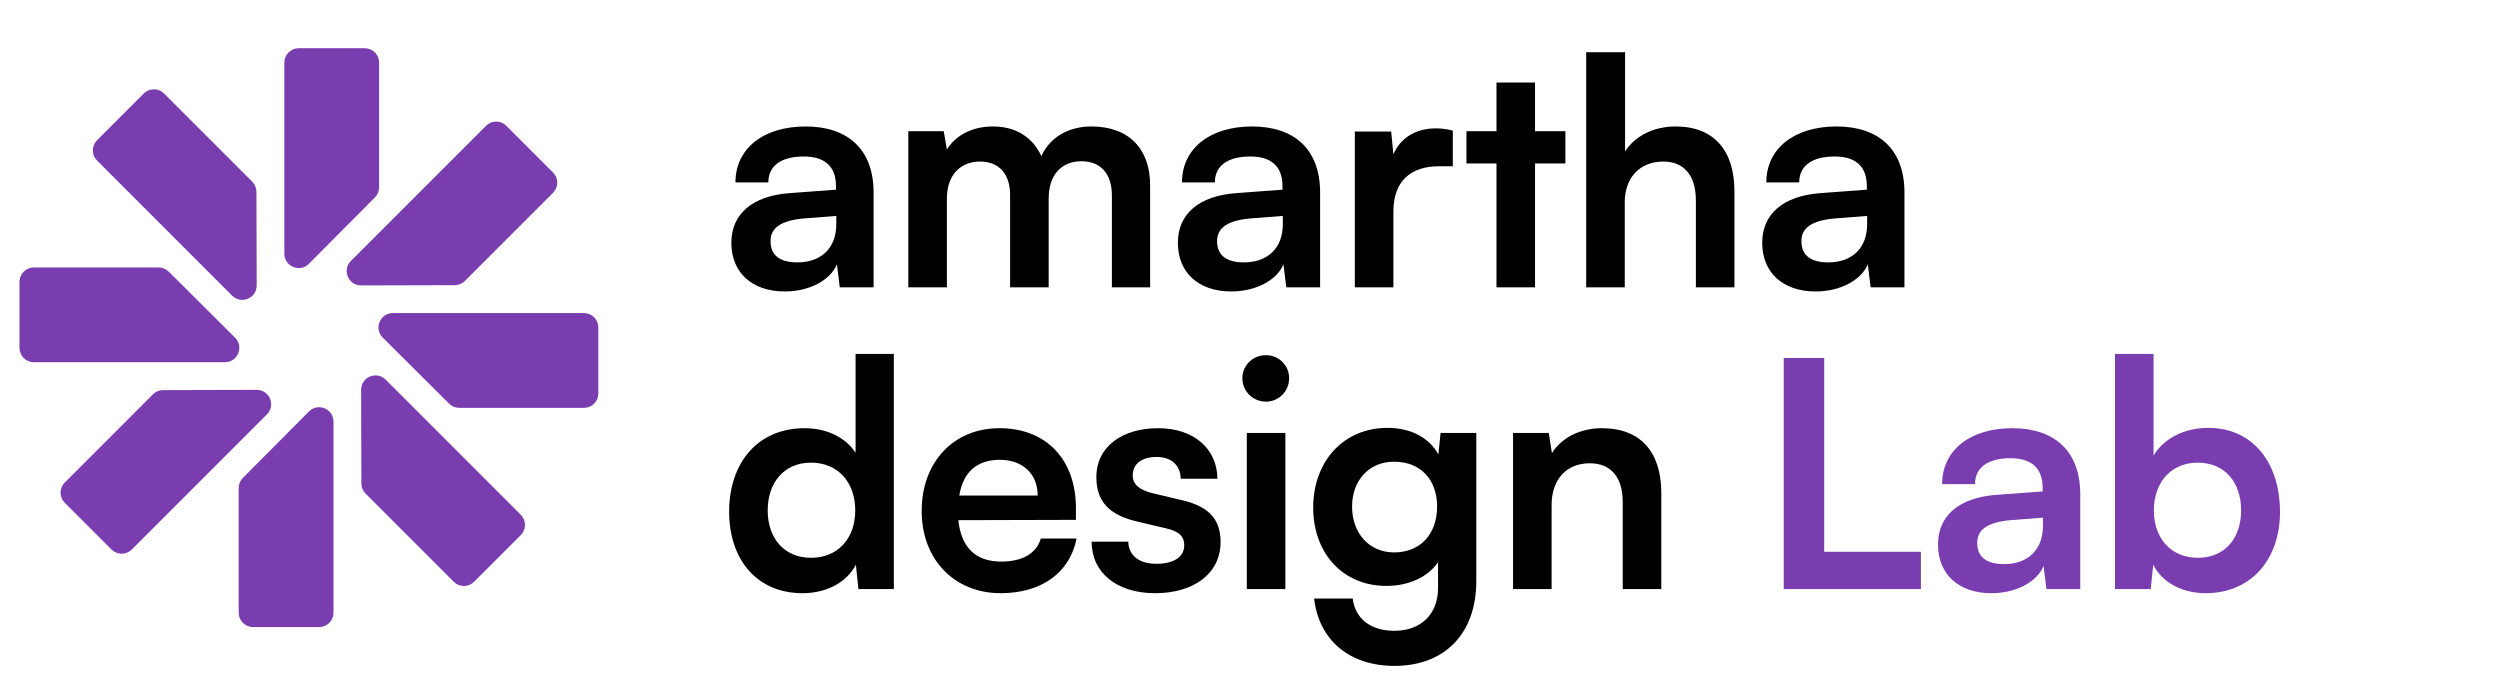
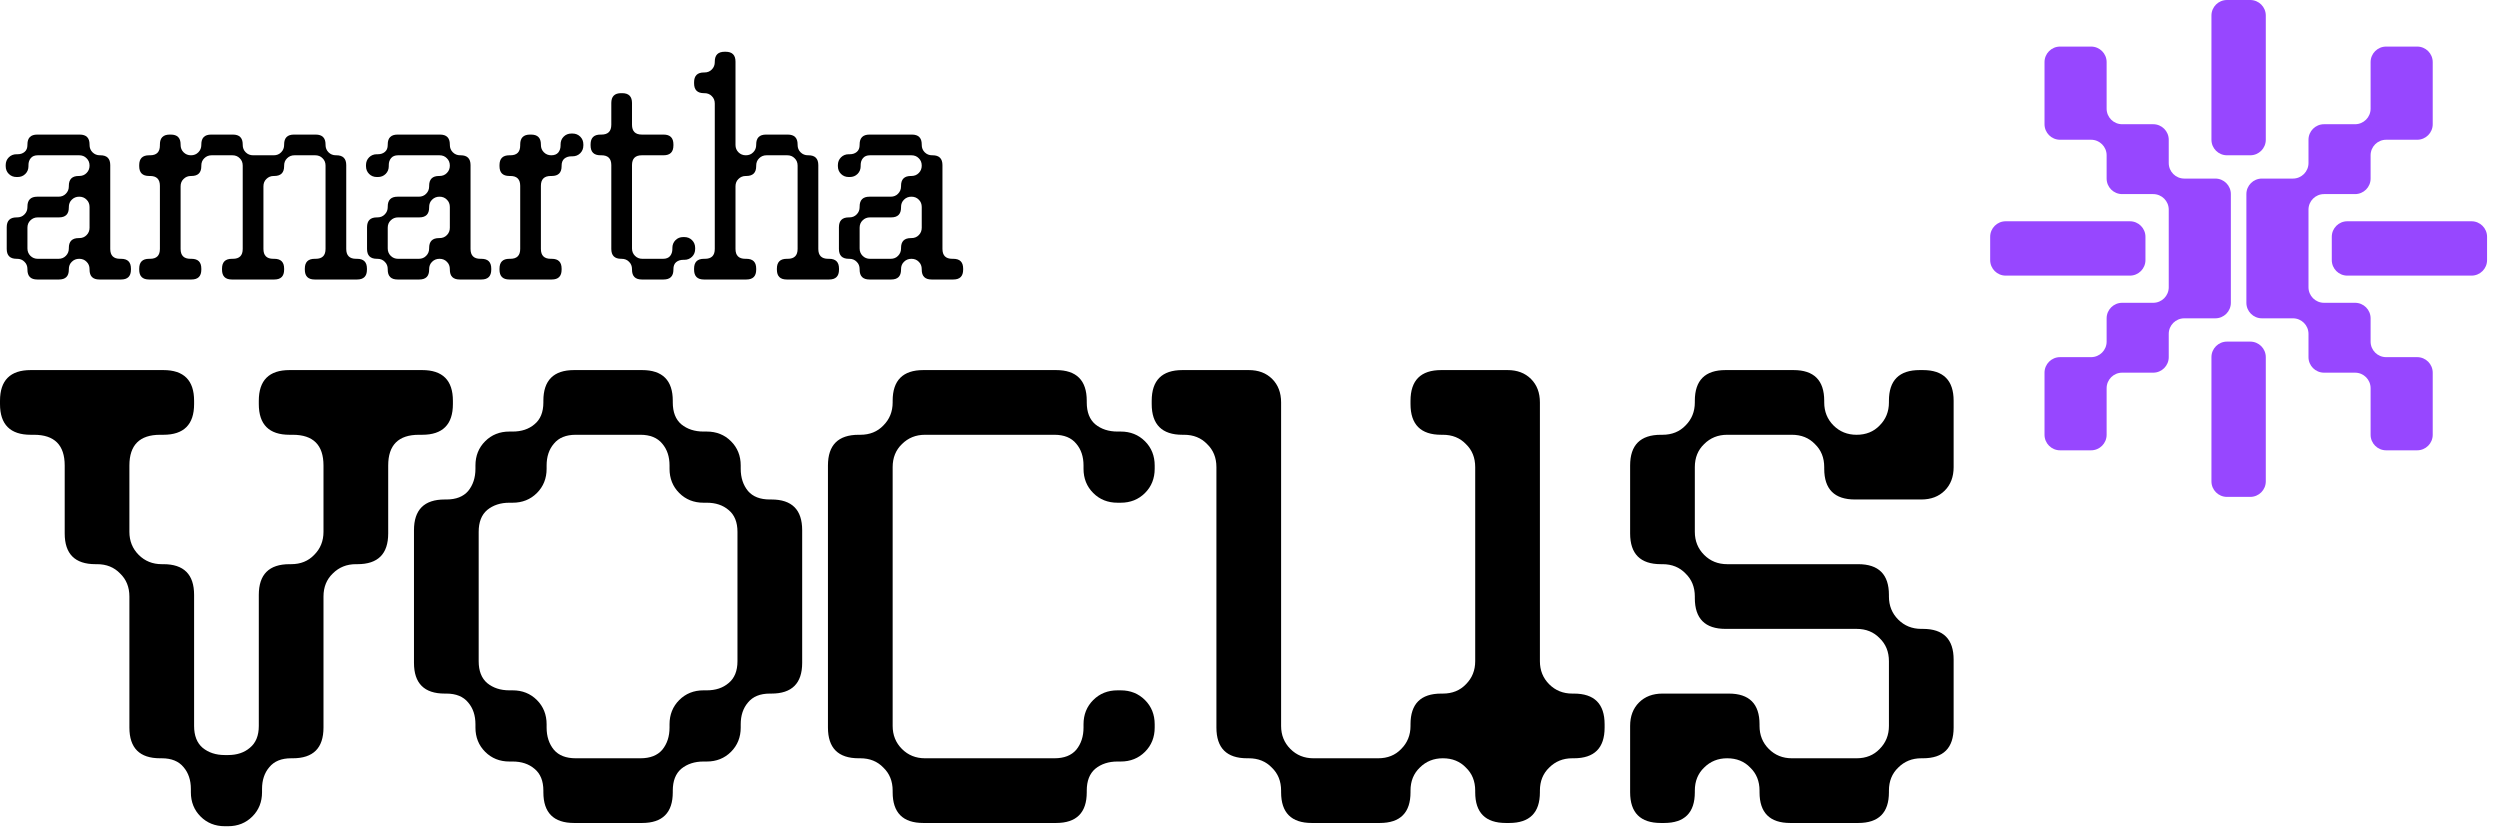
- <svg xmlns="http://www.w3.org/2000/svg" width="174" height="48" viewBox="0 0 174 48" fill="none">
-   <path d="M55.852 41.286C52.706 41.286 50.748 38.976 50.748 35.61C50.748 32.222 52.728 29.802 56.006 29.802C57.524 29.802 58.866 30.44 59.548 31.518V24.632H62.21V41H59.746L59.57 39.306C58.91 40.56 57.502 41.286 55.852 41.286ZM56.446 38.822C58.316 38.822 59.526 37.48 59.526 35.522C59.526 33.564 58.316 32.2 56.446 32.2C54.576 32.2 53.432 33.586 53.432 35.522C53.432 37.458 54.576 38.822 56.446 38.822ZM69.649 41.286C66.415 41.286 64.149 38.932 64.149 35.566C64.149 32.156 66.371 29.802 69.561 29.802C72.817 29.802 74.885 31.98 74.885 35.368V36.182L66.701 36.204C66.899 38.118 67.911 39.086 69.693 39.086C71.167 39.086 72.135 38.514 72.443 37.48H74.929C74.467 39.856 72.487 41.286 69.649 41.286ZM69.583 32.002C67.999 32.002 67.031 32.86 66.767 34.488H72.223C72.223 32.992 71.189 32.002 69.583 32.002ZM75.977 37.7H78.529C78.551 38.646 79.255 39.24 80.487 39.24C81.741 39.24 82.423 38.734 82.423 37.942C82.423 37.392 82.137 36.996 81.169 36.776L79.211 36.314C77.253 35.874 76.307 34.95 76.307 33.212C76.307 31.078 78.111 29.802 80.619 29.802C83.061 29.802 84.711 31.21 84.733 33.322H82.181C82.159 32.398 81.543 31.804 80.509 31.804C79.453 31.804 78.837 32.288 78.837 33.102C78.837 33.718 79.321 34.114 80.245 34.334L82.203 34.796C84.029 35.214 84.953 36.05 84.953 37.722C84.953 39.922 83.083 41.286 80.399 41.286C77.693 41.286 75.977 39.834 75.977 37.7ZM88.119 27.954C87.195 27.954 86.469 27.228 86.469 26.326C86.469 25.424 87.195 24.72 88.119 24.72C88.999 24.72 89.725 25.424 89.725 26.326C89.725 27.228 88.999 27.954 88.119 27.954ZM86.777 41V30.132H89.461V41H86.777ZM91.398 35.324C91.398 32.156 93.466 29.78 96.568 29.78C98.196 29.78 99.472 30.462 100.11 31.628L100.264 30.132H102.75V40.45C102.75 44.08 100.572 46.346 97.052 46.346C93.928 46.346 91.794 44.564 91.464 41.66H94.148C94.324 43.068 95.402 43.904 97.052 43.904C98.9 43.904 100.088 42.738 100.088 40.934V39.13C99.406 40.142 98.064 40.78 96.502 40.78C93.422 40.78 91.398 38.47 91.398 35.324ZM94.104 35.258C94.104 37.084 95.27 38.448 97.03 38.448C98.878 38.448 100.022 37.15 100.022 35.258C100.022 33.41 98.9 32.134 97.03 32.134C95.248 32.134 94.104 33.476 94.104 35.258ZM107.992 41H105.308V30.132H107.794L108.014 31.54C108.696 30.44 110.016 29.802 111.49 29.802C114.218 29.802 115.626 31.496 115.626 34.312V41H112.942V34.95C112.942 33.124 112.04 32.244 110.654 32.244C109.004 32.244 107.992 33.388 107.992 35.148V41Z" fill="black" />
-   <path d="M126.964 24.918V38.404H133.696V41H124.148V24.918H126.964ZM138.604 41.286C136.294 41.286 134.886 39.944 134.886 37.898C134.886 35.896 136.338 34.642 138.912 34.444L142.168 34.202V33.96C142.168 32.486 141.288 31.892 139.924 31.892C138.34 31.892 137.46 32.552 137.46 33.696H135.172C135.172 31.342 137.108 29.802 140.056 29.802C142.982 29.802 144.786 31.386 144.786 34.4V41H142.432L142.234 39.394C141.772 40.516 140.298 41.286 138.604 41.286ZM139.484 39.262C141.134 39.262 142.19 38.272 142.19 36.6V36.028L139.924 36.204C138.252 36.358 137.614 36.908 137.614 37.788C137.614 38.778 138.274 39.262 139.484 39.262ZM149.689 41H147.203V24.632H149.887V31.716C150.591 30.506 152.043 29.78 153.693 29.78C156.795 29.78 158.687 32.2 158.687 35.632C158.687 38.976 156.641 41.286 153.517 41.286C151.889 41.286 150.503 40.56 149.865 39.306L149.689 41ZM149.909 35.522C149.909 37.48 151.119 38.822 152.967 38.822C154.859 38.822 155.981 37.458 155.981 35.522C155.981 33.586 154.859 32.2 152.967 32.2C151.119 32.2 149.909 33.564 149.909 35.522Z" fill="#7A3DAF" />
-   <path d="M54.62 20.286C52.31 20.286 50.902 18.944 50.902 16.898C50.902 14.896 52.354 13.642 54.928 13.444L58.184 13.202V12.96C58.184 11.486 57.304 10.892 55.94 10.892C54.356 10.892 53.476 11.552 53.476 12.696H51.188C51.188 10.342 53.124 8.802 56.072 8.802C58.998 8.802 60.802 10.386 60.802 13.4V20H58.448L58.25 18.394C57.788 19.516 56.314 20.286 54.62 20.286ZM55.5 18.262C57.15 18.262 58.206 17.272 58.206 15.6V15.028L55.94 15.204C54.268 15.358 53.63 15.908 53.63 16.788C53.63 17.778 54.29 18.262 55.5 18.262ZM65.903 20H63.219V9.132H65.683L65.903 10.408C66.453 9.506 67.553 8.802 69.115 8.802C70.765 8.802 71.909 9.616 72.481 10.87C73.031 9.616 74.307 8.802 75.957 8.802C78.597 8.802 80.049 10.386 80.049 12.894V20H77.387V13.598C77.387 12.036 76.551 11.222 75.275 11.222C73.977 11.222 72.987 12.058 72.987 13.84V20H70.303V13.576C70.303 12.058 69.489 11.244 68.213 11.244C66.937 11.244 65.903 12.08 65.903 13.84V20ZM85.698 20.286C83.388 20.286 81.98 18.944 81.98 16.898C81.98 14.896 83.432 13.642 86.006 13.444L89.262 13.202V12.96C89.262 11.486 88.382 10.892 87.018 10.892C85.434 10.892 84.554 11.552 84.554 12.696H82.266C82.266 10.342 84.202 8.802 87.15 8.802C90.076 8.802 91.88 10.386 91.88 13.4V20H89.526L89.328 18.394C88.866 19.516 87.392 20.286 85.698 20.286ZM86.578 18.262C88.228 18.262 89.284 17.272 89.284 15.6V15.028L87.018 15.204C85.346 15.358 84.708 15.908 84.708 16.788C84.708 17.778 85.368 18.262 86.578 18.262ZM101.116 9.088V11.574H100.126C98.19 11.574 96.98 12.608 96.98 14.72V20H94.296V9.154H96.826L96.98 10.738C97.442 9.66 98.476 8.934 99.928 8.934C100.302 8.934 100.676 8.978 101.116 9.088ZM106.839 20H104.155V11.376H102.065V9.132H104.155V5.744H106.839V9.132H108.951V11.376H106.839V20ZM113.083 20H110.399V3.632H113.105V10.54C113.787 9.484 115.063 8.802 116.625 8.802C119.309 8.802 120.717 10.496 120.717 13.312V20H118.033V13.95C118.033 12.124 117.131 11.244 115.767 11.244C114.073 11.244 113.083 12.432 113.083 14.06V20ZM126.368 20.286C124.058 20.286 122.65 18.944 122.65 16.898C122.65 14.896 124.102 13.642 126.676 13.444L129.932 13.202V12.96C129.932 11.486 129.052 10.892 127.688 10.892C126.104 10.892 125.224 11.552 125.224 12.696H122.936C122.936 10.342 124.872 8.802 127.82 8.802C130.746 8.802 132.55 10.386 132.55 13.4V20H130.196L129.998 18.394C129.536 19.516 128.062 20.286 126.368 20.286ZM127.248 18.262C128.898 18.262 129.954 17.272 129.954 15.6V15.028L127.688 15.204C126.016 15.358 125.378 15.908 125.378 16.788C125.378 17.778 126.038 18.262 127.248 18.262Z" fill="black" />
-   <path d="M26.387 13.035C26.387 13.299 26.282 13.553 26.096 13.74L21.499 18.361C20.87 18.994 19.79 18.548 19.79 17.656V4.356C19.79 3.804 20.238 3.356 20.79 3.356H25.387C25.939 3.356 26.387 3.804 26.387 4.356L26.387 13.035Z" fill="#7A3DAF" />
-   <path d="M32.355 19.555C32.168 19.742 31.915 19.848 31.651 19.848L25.133 19.866C24.241 19.868 23.792 18.789 24.423 18.159L33.828 8.754C34.218 8.363 34.851 8.363 35.242 8.754L38.492 12.004C38.883 12.395 38.883 13.028 38.492 13.418L32.355 19.555Z" fill="#7A3DAF" />
-   <path d="M31.965 28.387C31.701 28.387 31.447 28.282 31.26 28.096L26.639 23.499C26.006 22.87 26.452 21.79 27.344 21.79H40.644C41.197 21.79 41.644 22.238 41.644 22.79V27.387C41.644 27.939 41.197 28.387 40.644 28.387L31.965 28.387Z" fill="#7A3DAF" />
-   <path d="M25.445 34.355C25.258 34.168 25.152 33.915 25.152 33.651L25.134 27.133C25.132 26.241 26.211 25.792 26.842 26.423L36.246 35.828C36.637 36.218 36.637 36.851 36.246 37.242L32.996 40.492C32.606 40.883 31.972 40.883 31.582 40.492L25.445 34.355Z" fill="#7A3DAF" />
-   <path d="M16.614 33.965C16.614 33.701 16.718 33.447 16.905 33.26L21.501 28.639C22.131 28.006 23.21 28.452 23.21 29.344V42.644C23.21 43.196 22.763 43.644 22.21 43.644H17.614C17.061 43.644 16.614 43.196 16.614 42.644L16.614 33.965Z" fill="#7A3DAF" />
-   <path d="M10.645 27.445C10.832 27.258 11.085 27.152 11.35 27.152L17.867 27.134C18.76 27.132 19.208 28.211 18.577 28.842L9.173 38.246C8.782 38.637 8.149 38.637 7.758 38.246L4.508 34.996C4.118 34.606 4.118 33.972 4.508 33.582L10.645 27.445Z" fill="#7A3DAF" />
-   <path d="M11.035 18.614C11.3 18.614 11.553 18.718 11.741 18.905L16.361 23.501C16.994 24.13 16.549 25.21 15.656 25.21H2.356C1.804 25.21 1.356 24.762 1.356 24.21V19.614C1.356 19.061 1.804 18.614 2.356 18.614L11.035 18.614Z" fill="#7A3DAF" />
-   <path d="M17.555 12.645C17.742 12.832 17.848 13.085 17.848 13.35L17.866 19.867C17.868 20.76 16.79 21.208 16.159 20.577L6.754 11.172C6.363 10.782 6.363 10.149 6.754 9.758L10.004 6.508C10.395 6.117 11.028 6.117 11.418 6.508L17.555 12.645Z" fill="#7A3DAF" />
+ <svg xmlns="http://www.w3.org/2000/svg" width="161" height="54" viewBox="0 0 161 54" fill="none">
+   <path d="M12.292 50.812C12.292 50.24 12.135 49.771 11.823 49.406C11.51 49.024 11.042 48.833 10.417 48.833H10.312C8.993 48.833 8.333 48.174 8.333 46.854V38.417C8.333 37.809 8.134 37.314 7.734 36.932C7.352 36.533 6.858 36.333 6.25 36.333H6.146C4.826 36.333 4.167 35.674 4.167 34.354V29.979C4.167 28.66 3.507 28 2.188 28H1.979C0.66 28 0 27.34 0 26.021V25.812C0 24.493 0.66 23.833 1.979 23.833H10.521C11.84 23.833 12.5 24.493 12.5 25.812V26.021C12.5 27.34 11.84 28 10.521 28H10.312C8.993 28 8.333 28.66 8.333 29.979V34.25C8.333 34.84 8.533 35.335 8.932 35.734C9.332 36.134 9.826 36.333 10.417 36.333H10.521C11.84 36.333 12.5 36.993 12.5 38.312V46.75C12.5 47.375 12.682 47.844 13.047 48.156C13.429 48.469 13.906 48.625 14.479 48.625H14.688C15.26 48.625 15.729 48.469 16.094 48.156C16.476 47.844 16.667 47.375 16.667 46.75V38.312C16.667 36.993 17.326 36.333 18.646 36.333H18.75C19.358 36.333 19.852 36.134 20.234 35.734C20.634 35.335 20.833 34.84 20.833 34.25V29.979C20.833 28.66 20.174 28 18.854 28H18.646C17.326 28 16.667 27.34 16.667 26.021V25.812C16.667 24.493 17.326 23.833 18.646 23.833H27.188C28.507 23.833 29.167 24.493 29.167 25.812V26.021C29.167 27.34 28.507 28 27.188 28H26.979C25.66 28 25 28.66 25 29.979V34.354C25 35.674 24.34 36.333 23.021 36.333H22.917C22.326 36.333 21.832 36.533 21.432 36.932C21.033 37.314 20.833 37.809 20.833 38.417V46.854C20.833 48.174 20.174 48.833 18.854 48.833H18.75C18.125 48.833 17.656 49.024 17.344 49.406C17.031 49.771 16.875 50.24 16.875 50.812V51.021C16.875 51.646 16.667 52.167 16.25 52.583C15.833 53 15.312 53.208 14.688 53.208H14.479C13.854 53.208 13.333 53 12.917 52.583C12.5 52.167 12.292 51.646 12.292 51.021V50.812Z" fill="black" />
+   <path d="M30.619 46.646C30.619 46.073 30.462 45.604 30.15 45.24C29.837 44.858 29.369 44.667 28.744 44.667H28.639C27.32 44.667 26.66 44.007 26.66 42.688V34.146C26.66 32.826 27.32 32.167 28.639 32.167H28.744C29.369 32.167 29.837 31.984 30.15 31.62C30.462 31.238 30.619 30.76 30.619 30.188V29.979C30.619 29.354 30.827 28.833 31.244 28.417C31.66 28 32.181 27.792 32.806 27.792H33.014C33.587 27.792 34.056 27.635 34.421 27.323C34.803 27.01 34.993 26.542 34.993 25.917V25.812C34.993 24.493 35.653 23.833 36.973 23.833H41.348C42.667 23.833 43.327 24.493 43.327 25.812V25.917C43.327 26.542 43.509 27.01 43.874 27.323C44.256 27.635 44.733 27.792 45.306 27.792H45.514C46.139 27.792 46.66 28 47.077 28.417C47.493 28.833 47.702 29.354 47.702 29.979V30.188C47.702 30.76 47.858 31.238 48.171 31.62C48.483 31.984 48.952 32.167 49.577 32.167H49.681C51 32.167 51.66 32.826 51.66 34.146V42.688C51.66 44.007 51 44.667 49.681 44.667H49.577C48.952 44.667 48.483 44.858 48.171 45.24C47.858 45.604 47.702 46.073 47.702 46.646V46.854C47.702 47.479 47.493 48 47.077 48.417C46.66 48.833 46.139 49.042 45.514 49.042H45.306C44.733 49.042 44.256 49.198 43.874 49.51C43.509 49.823 43.327 50.292 43.327 50.917V51.021C43.327 52.34 42.667 53 41.348 53H36.973C35.653 53 34.993 52.34 34.993 51.021V50.917C34.993 50.292 34.803 49.823 34.421 49.51C34.056 49.198 33.587 49.042 33.014 49.042H32.806C32.181 49.042 31.66 48.833 31.244 48.417C30.827 48 30.619 47.479 30.619 46.854V46.646ZM35.202 46.854C35.202 47.427 35.358 47.904 35.671 48.286C35.983 48.651 36.452 48.833 37.077 48.833H41.243C41.868 48.833 42.337 48.651 42.65 48.286C42.962 47.904 43.118 47.427 43.118 46.854V46.646C43.118 46.021 43.327 45.5 43.743 45.083C44.16 44.667 44.681 44.458 45.306 44.458H45.514C46.087 44.458 46.556 44.302 46.921 43.99C47.303 43.677 47.493 43.208 47.493 42.583V34.25C47.493 33.625 47.303 33.156 46.921 32.844C46.556 32.531 46.087 32.375 45.514 32.375H45.306C44.681 32.375 44.16 32.167 43.743 31.75C43.327 31.333 43.118 30.812 43.118 30.188V29.979C43.118 29.406 42.962 28.938 42.65 28.573C42.337 28.191 41.868 28 41.243 28H37.077C36.452 28 35.983 28.191 35.671 28.573C35.358 28.938 35.202 29.406 35.202 29.979V30.188C35.202 30.812 34.993 31.333 34.577 31.75C34.16 32.167 33.639 32.375 33.014 32.375H32.806C32.233 32.375 31.756 32.531 31.374 32.844C31.009 33.156 30.827 33.625 30.827 34.25V42.583C30.827 43.208 31.009 43.677 31.374 43.99C31.756 44.302 32.233 44.458 32.806 44.458H33.014C33.639 44.458 34.16 44.667 34.577 45.083C34.993 45.5 35.202 46.021 35.202 46.646V46.854Z" fill="black" />
+   <path d="M57.487 46.75C57.487 47.34 57.687 47.835 58.086 48.234C58.485 48.634 58.98 48.833 59.57 48.833H67.904C68.529 48.833 68.997 48.651 69.31 48.286C69.622 47.904 69.779 47.427 69.779 46.854V46.646C69.779 46.021 69.987 45.5 70.404 45.083C70.82 44.667 71.341 44.458 71.966 44.458H72.174C72.799 44.458 73.32 44.667 73.737 45.083C74.154 45.5 74.362 46.021 74.362 46.646V46.854C74.362 47.479 74.154 48 73.737 48.417C73.32 48.833 72.799 49.042 72.174 49.042H71.966C71.393 49.042 70.916 49.198 70.534 49.51C70.169 49.823 69.987 50.292 69.987 50.917V51.021C69.987 52.34 69.327 53 68.008 53H59.466C58.147 53 57.487 52.34 57.487 51.021V50.917C57.487 50.309 57.287 49.814 56.888 49.432C56.506 49.033 56.011 48.833 55.404 48.833H55.3C53.98 48.833 53.32 48.174 53.32 46.854V29.979C53.32 28.66 53.98 28 55.3 28H55.404C56.011 28 56.506 27.8 56.888 27.401C57.287 27.002 57.487 26.507 57.487 25.917V25.812C57.487 24.493 58.147 23.833 59.466 23.833H68.008C69.327 23.833 69.987 24.493 69.987 25.812V25.917C69.987 26.542 70.169 27.01 70.534 27.323C70.916 27.635 71.393 27.792 71.966 27.792H72.174C72.799 27.792 73.32 28 73.737 28.417C74.154 28.833 74.362 29.354 74.362 29.979V30.188C74.362 30.812 74.154 31.333 73.737 31.75C73.32 32.167 72.799 32.375 72.174 32.375H71.966C71.341 32.375 70.82 32.167 70.404 31.75C69.987 31.333 69.779 30.812 69.779 30.188V29.979C69.779 29.406 69.622 28.938 69.31 28.573C68.997 28.191 68.529 28 67.904 28H59.57C58.98 28 58.485 28.2 58.086 28.599C57.687 28.981 57.487 29.476 57.487 30.083V46.75Z" fill="black" />
+   <path d="M82.503 46.75C82.503 47.34 82.703 47.835 83.102 48.234C83.501 48.634 83.996 48.833 84.587 48.833H88.753C89.361 48.833 89.856 48.634 90.238 48.234C90.637 47.835 90.837 47.34 90.837 46.75V46.646C90.837 45.326 91.496 44.667 92.816 44.667H92.92C93.528 44.667 94.022 44.467 94.404 44.068C94.804 43.668 95.003 43.174 95.003 42.583V30.083C95.003 29.476 94.804 28.981 94.404 28.599C94.022 28.2 93.528 28 92.92 28H92.816C91.496 28 90.837 27.34 90.837 26.021V25.812C90.837 24.493 91.496 23.833 92.816 23.833H97.087C97.712 23.833 98.215 24.024 98.597 24.406C98.979 24.788 99.17 25.292 99.17 25.917V42.583C99.17 43.174 99.37 43.668 99.769 44.068C100.168 44.467 100.663 44.667 101.253 44.667H101.357C102.677 44.667 103.337 45.326 103.337 46.646V46.854C103.337 48.174 102.677 48.833 101.357 48.833H101.253C100.663 48.833 100.168 49.033 99.769 49.432C99.37 49.814 99.17 50.309 99.17 50.917V51.021C99.17 52.34 98.51 53 97.191 53H96.982C95.663 53 95.003 52.34 95.003 51.021V50.917C95.003 50.309 94.804 49.814 94.404 49.432C94.022 49.033 93.528 48.833 92.92 48.833C92.33 48.833 91.835 49.033 91.436 49.432C91.036 49.814 90.837 50.309 90.837 50.917V51.021C90.837 52.34 90.177 53 88.857 53H84.482C83.163 53 82.503 52.34 82.503 51.021V50.917C82.503 50.309 82.304 49.814 81.904 49.432C81.522 49.033 81.028 48.833 80.42 48.833H80.316C78.996 48.833 78.337 48.174 78.337 46.854V30.083C78.337 29.476 78.137 28.981 77.738 28.599C77.356 28.2 76.861 28 76.253 28H76.149C74.83 28 74.17 27.34 74.17 26.021V25.812C74.17 24.493 74.83 23.833 76.149 23.833H80.42C81.045 23.833 81.548 24.024 81.93 24.406C82.312 24.788 82.503 25.292 82.503 25.917V46.75Z" fill="black" />
+   <path d="M113.314 46.75C113.314 47.34 113.513 47.835 113.913 48.234C114.312 48.634 114.807 48.833 115.397 48.833H119.564C120.171 48.833 120.666 48.634 121.048 48.234C121.447 47.835 121.647 47.34 121.647 46.75V42.583C121.647 41.976 121.447 41.481 121.048 41.099C120.666 40.7 120.171 40.5 119.564 40.5H111.126C109.807 40.5 109.147 39.84 109.147 38.521V38.417C109.147 37.809 108.947 37.314 108.548 36.932C108.166 36.533 107.671 36.333 107.064 36.333H106.96C105.64 36.333 104.98 35.674 104.98 34.354V29.979C104.98 28.66 105.64 28 106.96 28H107.064C107.671 28 108.166 27.8 108.548 27.401C108.947 27.002 109.147 26.507 109.147 25.917V25.812C109.147 24.493 109.807 23.833 111.126 23.833H115.501C116.821 23.833 117.48 24.493 117.48 25.812V25.917C117.48 26.507 117.68 27.002 118.079 27.401C118.479 27.8 118.974 28 119.564 28C120.171 28 120.666 27.8 121.048 27.401C121.447 27.002 121.647 26.507 121.647 25.917V25.812C121.647 24.493 122.307 23.833 123.626 23.833H123.835C125.154 23.833 125.814 24.493 125.814 25.812V30.083C125.814 30.708 125.623 31.212 125.241 31.594C124.859 31.976 124.355 32.167 123.73 32.167H119.46C118.14 32.167 117.48 31.507 117.48 30.188V30.083C117.48 29.476 117.281 28.981 116.882 28.599C116.5 28.2 116.005 28 115.397 28H111.23C110.64 28 110.145 28.2 109.746 28.599C109.347 28.981 109.147 29.476 109.147 30.083V34.25C109.147 34.84 109.347 35.335 109.746 35.734C110.145 36.134 110.64 36.333 111.23 36.333H119.668C120.987 36.333 121.647 36.993 121.647 38.312V38.417C121.647 39.007 121.847 39.502 122.246 39.901C122.645 40.3 123.14 40.5 123.73 40.5H123.835C125.154 40.5 125.814 41.16 125.814 42.479V46.854C125.814 48.174 125.154 48.833 123.835 48.833H123.73C123.14 48.833 122.645 49.033 122.246 49.432C121.847 49.814 121.647 50.309 121.647 50.917V51.021C121.647 52.34 120.987 53 119.668 53H115.293C113.974 53 113.314 52.34 113.314 51.021V50.917C113.314 50.309 113.114 49.814 112.715 49.432C112.333 49.033 111.838 48.833 111.23 48.833C110.64 48.833 110.145 49.033 109.746 49.432C109.347 49.814 109.147 50.309 109.147 50.917V51.021C109.147 52.34 108.487 53 107.168 53H106.96C105.64 53 104.98 52.34 104.98 51.021V46.75C104.98 46.125 105.171 45.621 105.553 45.24C105.935 44.858 106.439 44.667 107.064 44.667H111.335C112.654 44.667 113.314 45.326 113.314 46.646V46.75Z" fill="black" />
+   <path d="M5.767 13.333C5.767 13.139 5.703 12.981 5.575 12.858C5.453 12.731 5.294 12.667 5.1 12.667C4.911 12.667 4.753 12.731 4.625 12.858C4.497 12.981 4.433 13.139 4.433 13.333V13.367C4.433 13.789 4.222 14 3.8 14H2.433C2.244 14 2.086 14.064 1.958 14.192C1.831 14.314 1.767 14.472 1.767 14.667V16C1.767 16.189 1.831 16.347 1.958 16.475C2.086 16.603 2.244 16.667 2.433 16.667H3.767C3.961 16.667 4.119 16.603 4.242 16.475C4.369 16.347 4.433 16.189 4.433 16V15.967C4.433 15.544 4.644 15.333 5.067 15.333H5.1C5.294 15.333 5.453 15.269 5.575 15.142C5.703 15.014 5.767 14.856 5.767 14.667V13.333ZM1.767 17.333C1.767 17.139 1.703 16.981 1.575 16.858C1.453 16.731 1.294 16.667 1.1 16.667H1.067C0.644 16.667 0.433 16.456 0.433 16.033V14.633C0.433 14.211 0.644 14 1.067 14H1.1C1.294 14 1.453 13.936 1.575 13.808C1.703 13.681 1.767 13.522 1.767 13.333V13.3C1.767 12.878 1.978 12.667 2.4 12.667H3.767C3.961 12.667 4.119 12.603 4.242 12.475C4.369 12.347 4.433 12.189 4.433 12V11.967C4.433 11.544 4.644 11.333 5.067 11.333H5.1C5.294 11.333 5.453 11.269 5.575 11.142C5.703 11.014 5.767 10.856 5.767 10.667C5.767 10.472 5.703 10.314 5.575 10.192C5.453 10.064 5.294 10 5.1 10H2.433C2.233 10 2.083 10.061 1.983 10.183C1.883 10.3 1.833 10.45 1.833 10.633V10.7C1.833 10.9 1.767 11.067 1.633 11.2C1.5 11.333 1.333 11.4 1.133 11.4H1.067C0.867 11.4 0.7 11.333 0.567 11.2C0.433 11.067 0.367 10.9 0.367 10.7V10.633C0.367 10.433 0.433 10.267 0.567 10.133C0.7 10 0.867 9.933 1.067 9.933H1.133C1.317 9.933 1.467 9.883 1.583 9.783C1.706 9.683 1.767 9.533 1.767 9.333V9.3C1.767 8.878 1.978 8.667 2.4 8.667H5.133C5.556 8.667 5.767 8.878 5.767 9.3V9.333C5.767 9.522 5.831 9.681 5.958 9.808C6.086 9.936 6.244 10 6.433 10H6.467C6.889 10 7.1 10.211 7.1 10.633V16.033C7.1 16.456 7.311 16.667 7.733 16.667H7.8C8.222 16.667 8.433 16.878 8.433 17.3V17.367C8.433 17.789 8.222 18 7.8 18H6.4C5.978 18 5.767 17.789 5.767 17.367V17.333C5.767 17.139 5.703 16.981 5.575 16.858C5.453 16.731 5.294 16.667 5.1 16.667C4.911 16.667 4.753 16.731 4.625 16.858C4.497 16.981 4.433 17.139 4.433 17.333V17.367C4.433 17.789 4.222 18 3.8 18H2.4C1.978 18 1.767 17.789 1.767 17.367V17.333Z" fill="black" />
+   <path d="M10.298 16.033V11.967C10.298 11.544 10.087 11.333 9.665 11.333H9.598C9.176 11.333 8.965 11.122 8.965 10.7V10.633C8.965 10.211 9.176 10 9.598 10H9.665C10.087 10 10.298 9.789 10.298 9.367V9.3C10.298 8.878 10.509 8.667 10.931 8.667H10.998C11.42 8.667 11.631 8.878 11.631 9.3V9.333C11.631 9.522 11.695 9.681 11.823 9.808C11.951 9.936 12.109 10 12.298 10C12.492 10 12.651 9.936 12.773 9.808C12.901 9.681 12.965 9.522 12.965 9.333V9.3C12.965 8.878 13.176 8.667 13.598 8.667H14.998C15.42 8.667 15.631 8.878 15.631 9.3V9.333C15.631 9.522 15.695 9.681 15.823 9.808C15.951 9.936 16.109 10 16.298 10H17.631C17.826 10 17.984 9.936 18.106 9.808C18.234 9.681 18.298 9.522 18.298 9.333V9.3C18.298 8.878 18.509 8.667 18.931 8.667H20.331C20.753 8.667 20.965 8.878 20.965 9.3V9.333C20.965 9.522 21.029 9.681 21.156 9.808C21.284 9.936 21.442 10 21.631 10H21.665C22.087 10 22.298 10.211 22.298 10.633V16.033C22.298 16.456 22.509 16.667 22.931 16.667H22.998C23.42 16.667 23.631 16.878 23.631 17.3V17.367C23.631 17.789 23.42 18 22.998 18H20.265C19.842 18 19.631 17.789 19.631 17.367V17.3C19.631 16.878 19.842 16.667 20.265 16.667H20.331C20.753 16.667 20.965 16.456 20.965 16.033V10.667C20.965 10.472 20.901 10.314 20.773 10.192C20.651 10.064 20.492 10 20.298 10H18.965C18.776 10 18.617 10.064 18.49 10.192C18.362 10.314 18.298 10.472 18.298 10.667V10.7C18.298 11.122 18.087 11.333 17.665 11.333H17.631C17.442 11.333 17.284 11.397 17.156 11.525C17.029 11.647 16.965 11.806 16.965 12V16.033C16.965 16.456 17.176 16.667 17.598 16.667H17.665C18.087 16.667 18.298 16.878 18.298 17.3V17.367C18.298 17.789 18.087 18 17.665 18H14.931C14.509 18 14.298 17.789 14.298 17.367V17.3C14.298 16.878 14.509 16.667 14.931 16.667H14.998C15.42 16.667 15.631 16.456 15.631 16.033V10.667C15.631 10.472 15.567 10.314 15.44 10.192C15.317 10.064 15.159 10 14.965 10H13.631C13.442 10 13.284 10.064 13.156 10.192C13.028 10.314 12.965 10.472 12.965 10.667V10.7C12.965 11.122 12.754 11.333 12.331 11.333H12.298C12.109 11.333 11.951 11.397 11.823 11.525C11.695 11.647 11.631 11.806 11.631 12V16.033C11.631 16.456 11.842 16.667 12.265 16.667H12.331C12.754 16.667 12.965 16.878 12.965 17.3V17.367C12.965 17.789 12.754 18 12.331 18H9.598C9.176 18 8.965 17.789 8.965 17.367V17.3C8.965 16.878 9.176 16.667 9.598 16.667H9.665C10.087 16.667 10.298 16.456 10.298 16.033Z" fill="black" />
+   <path d="M28.97 13.333C28.97 13.139 28.906 12.981 28.778 12.858C28.656 12.731 28.498 12.667 28.303 12.667C28.114 12.667 27.956 12.731 27.828 12.858C27.7 12.981 27.637 13.139 27.637 13.333V13.367C27.637 13.789 27.425 14 27.003 14H25.637C25.448 14 25.289 14.064 25.162 14.192C25.034 14.314 24.97 14.472 24.97 14.667V16C24.97 16.189 25.034 16.347 25.162 16.475C25.289 16.603 25.448 16.667 25.637 16.667H26.97C27.164 16.667 27.323 16.603 27.445 16.475C27.573 16.347 27.637 16.189 27.637 16V15.967C27.637 15.544 27.848 15.333 28.27 15.333H28.303C28.498 15.333 28.656 15.269 28.778 15.142C28.906 15.014 28.97 14.856 28.97 14.667V13.333ZM24.97 17.333C24.97 17.139 24.906 16.981 24.778 16.858C24.656 16.731 24.498 16.667 24.303 16.667H24.27C23.848 16.667 23.637 16.456 23.637 16.033V14.633C23.637 14.211 23.848 14 24.27 14H24.303C24.498 14 24.656 13.936 24.778 13.808C24.906 13.681 24.97 13.522 24.97 13.333V13.3C24.97 12.878 25.181 12.667 25.603 12.667H26.97C27.164 12.667 27.323 12.603 27.445 12.475C27.573 12.347 27.637 12.189 27.637 12V11.967C27.637 11.544 27.848 11.333 28.27 11.333H28.303C28.498 11.333 28.656 11.269 28.778 11.142C28.906 11.014 28.97 10.856 28.97 10.667C28.97 10.472 28.906 10.314 28.778 10.192C28.656 10.064 28.498 10 28.303 10H25.637C25.436 10 25.287 10.061 25.186 10.183C25.087 10.3 25.037 10.45 25.037 10.633V10.7C25.037 10.9 24.97 11.067 24.837 11.2C24.703 11.333 24.537 11.4 24.337 11.4H24.27C24.07 11.4 23.903 11.333 23.77 11.2C23.637 11.067 23.57 10.9 23.57 10.7V10.633C23.57 10.433 23.637 10.267 23.77 10.133C23.903 10 24.07 9.933 24.27 9.933H24.337C24.52 9.933 24.67 9.883 24.787 9.783C24.909 9.683 24.97 9.533 24.97 9.333V9.3C24.97 8.878 25.181 8.667 25.603 8.667H28.337C28.759 8.667 28.97 8.878 28.97 9.3V9.333C28.97 9.522 29.034 9.681 29.162 9.808C29.289 9.936 29.448 10 29.637 10H29.67C30.092 10 30.303 10.211 30.303 10.633V16.033C30.303 16.456 30.514 16.667 30.936 16.667H31.003C31.425 16.667 31.637 16.878 31.637 17.3V17.367C31.637 17.789 31.425 18 31.003 18H29.603C29.181 18 28.97 17.789 28.97 17.367V17.333C28.97 17.139 28.906 16.981 28.778 16.858C28.656 16.731 28.498 16.667 28.303 16.667C28.114 16.667 27.956 16.731 27.828 16.858C27.7 16.981 27.637 17.139 27.637 17.333V17.367C27.637 17.789 27.425 18 27.003 18H25.603C25.181 18 24.97 17.789 24.97 17.367V17.333Z" fill="black" />
+   <path d="M40.701 17.333C40.701 17.139 40.637 16.981 40.509 16.858C40.387 16.731 40.229 16.667 40.034 16.667H40.001C39.579 16.667 39.368 16.456 39.368 16.033V10.633C39.368 10.211 39.157 10 38.734 10H38.668C38.245 10 38.034 9.789 38.034 9.367V9.3C38.034 8.878 38.245 8.667 38.668 8.667H38.734C39.157 8.667 39.368 8.456 39.368 8.033V6.633C39.368 6.211 39.579 6 40.001 6H40.068C40.49 6 40.701 6.211 40.701 6.633V8.033C40.701 8.456 40.912 8.667 41.334 8.667H42.734C43.157 8.667 43.368 8.878 43.368 9.3V9.367C43.368 9.789 43.157 10 42.734 10H41.334C40.912 10 40.701 10.211 40.701 10.633V16C40.701 16.189 40.765 16.347 40.893 16.475C41.02 16.603 41.179 16.667 41.368 16.667H42.701C42.901 16.667 43.051 16.608 43.151 16.492C43.251 16.369 43.301 16.217 43.301 16.033V15.967C43.301 15.767 43.368 15.6 43.501 15.467C43.634 15.333 43.801 15.267 44.001 15.267H44.068C44.268 15.267 44.434 15.333 44.568 15.467C44.701 15.6 44.768 15.767 44.768 15.967V16.033C44.768 16.233 44.701 16.4 44.568 16.533C44.434 16.667 44.268 16.733 44.068 16.733H44.001C43.818 16.733 43.665 16.783 43.543 16.883C43.426 16.983 43.368 17.133 43.368 17.333V17.367C43.368 17.789 43.157 18 42.734 18H41.334C40.912 18 40.701 17.789 40.701 17.367V17.333ZM33.501 16.033V11.967C33.501 11.544 33.29 11.333 32.868 11.333H32.801C32.379 11.333 32.168 11.122 32.168 10.7V10.633C32.168 10.211 32.379 10 32.801 10H32.868C33.29 10 33.501 9.789 33.501 9.367V9.3C33.501 8.878 33.712 8.667 34.134 8.667H34.201C34.623 8.667 34.834 8.878 34.834 9.3V9.333C34.834 9.522 34.898 9.681 35.026 9.808C35.154 9.936 35.312 10 35.501 10C35.701 10 35.851 9.942 35.951 9.825C36.051 9.703 36.101 9.55 36.101 9.367V9.3C36.101 9.1 36.168 8.933 36.301 8.8C36.434 8.667 36.601 8.6 36.801 8.6H36.868C37.068 8.6 37.234 8.667 37.368 8.8C37.501 8.933 37.568 9.1 37.568 9.3V9.367C37.568 9.567 37.501 9.733 37.368 9.867C37.234 10 37.068 10.067 36.868 10.067H36.801C36.618 10.067 36.465 10.117 36.343 10.217C36.226 10.317 36.168 10.467 36.168 10.667V10.7C36.168 11.122 35.957 11.333 35.534 11.333H35.468C35.045 11.333 34.834 11.544 34.834 11.967V16.033C34.834 16.456 35.045 16.667 35.468 16.667H35.534C35.957 16.667 36.168 16.878 36.168 17.3V17.367C36.168 17.789 35.957 18 35.534 18H32.801C32.379 18 32.168 17.789 32.168 17.367V17.3C32.168 16.878 32.379 16.667 32.801 16.667H32.868C33.29 16.667 33.501 16.456 33.501 16.033Z" fill="black" />
+   <path d="M46.032 16.033V6.667C46.032 6.472 45.968 6.314 45.841 6.192C45.718 6.064 45.56 6 45.366 6H45.332C44.91 6 44.699 5.789 44.699 5.367V5.3C44.699 4.878 44.91 4.667 45.332 4.667H45.366C45.56 4.667 45.718 4.603 45.841 4.475C45.968 4.347 46.032 4.189 46.032 4V3.967C46.032 3.544 46.243 3.333 46.666 3.333H46.732C47.154 3.333 47.366 3.544 47.366 3.967V9.333C47.366 9.522 47.429 9.681 47.557 9.808C47.685 9.936 47.843 10 48.032 10C48.227 10 48.385 9.936 48.507 9.808C48.635 9.681 48.699 9.522 48.699 9.333V9.3C48.699 8.878 48.91 8.667 49.332 8.667H50.732C51.154 8.667 51.366 8.878 51.366 9.3V9.333C51.366 9.522 51.429 9.681 51.557 9.808C51.685 9.936 51.843 10 52.032 10H52.066C52.488 10 52.699 10.211 52.699 10.633V16.033C52.699 16.456 52.91 16.667 53.332 16.667H53.399C53.821 16.667 54.032 16.878 54.032 17.3V17.367C54.032 17.789 53.821 18 53.399 18H50.666C50.243 18 50.032 17.789 50.032 17.367V17.3C50.032 16.878 50.243 16.667 50.666 16.667H50.732C51.154 16.667 51.366 16.456 51.366 16.033V10.667C51.366 10.472 51.302 10.314 51.174 10.192C51.052 10.064 50.893 10 50.699 10H49.366C49.177 10 49.018 10.064 48.891 10.192C48.763 10.314 48.699 10.472 48.699 10.667V10.7C48.699 11.122 48.488 11.333 48.066 11.333H48.032C47.843 11.333 47.685 11.397 47.557 11.525C47.429 11.647 47.366 11.806 47.366 12V16.033C47.366 16.456 47.577 16.667 47.999 16.667H48.066C48.488 16.667 48.699 16.878 48.699 17.3V17.367C48.699 17.789 48.488 18 48.066 18H45.332C44.91 18 44.699 17.789 44.699 17.367V17.3C44.699 16.878 44.91 16.667 45.332 16.667H45.399C45.821 16.667 46.032 16.456 46.032 16.033Z" fill="black" />
+   <path d="M59.36 13.333C59.36 13.139 59.297 12.981 59.169 12.858C59.047 12.731 58.888 12.667 58.694 12.667C58.505 12.667 58.346 12.731 58.219 12.858C58.091 12.981 58.027 13.139 58.027 13.333V13.367C58.027 13.789 57.816 14 57.394 14H56.027C55.838 14 55.68 14.064 55.552 14.192C55.424 14.314 55.36 14.472 55.36 14.667V16C55.36 16.189 55.424 16.347 55.552 16.475C55.68 16.603 55.838 16.667 56.027 16.667H57.36C57.555 16.667 57.713 16.603 57.835 16.475C57.963 16.347 58.027 16.189 58.027 16V15.967C58.027 15.544 58.238 15.333 58.66 15.333H58.694C58.888 15.333 59.047 15.269 59.169 15.142C59.297 15.014 59.36 14.856 59.36 14.667V13.333ZM55.36 17.333C55.36 17.139 55.297 16.981 55.169 16.858C55.047 16.731 54.888 16.667 54.694 16.667H54.66C54.238 16.667 54.027 16.456 54.027 16.033V14.633C54.027 14.211 54.238 14 54.66 14H54.694C54.888 14 55.047 13.936 55.169 13.808C55.297 13.681 55.36 13.522 55.36 13.333V13.3C55.36 12.878 55.572 12.667 55.994 12.667H57.36C57.555 12.667 57.713 12.603 57.835 12.475C57.963 12.347 58.027 12.189 58.027 12V11.967C58.027 11.544 58.238 11.333 58.66 11.333H58.694C58.888 11.333 59.047 11.269 59.169 11.142C59.297 11.014 59.36 10.856 59.36 10.667C59.36 10.472 59.297 10.314 59.169 10.192C59.047 10.064 58.888 10 58.694 10H56.027C55.827 10 55.677 10.061 55.577 10.183C55.477 10.3 55.427 10.45 55.427 10.633V10.7C55.427 10.9 55.36 11.067 55.227 11.2C55.094 11.333 54.927 11.4 54.727 11.4H54.66C54.46 11.4 54.294 11.333 54.16 11.2C54.027 11.067 53.96 10.9 53.96 10.7V10.633C53.96 10.433 54.027 10.267 54.16 10.133C54.294 10 54.46 9.933 54.66 9.933H54.727C54.91 9.933 55.06 9.883 55.177 9.783C55.299 9.683 55.36 9.533 55.36 9.333V9.3C55.36 8.878 55.572 8.667 55.994 8.667H58.727C59.149 8.667 59.36 8.878 59.36 9.3V9.333C59.36 9.522 59.424 9.681 59.552 9.808C59.68 9.936 59.838 10 60.027 10H60.06C60.483 10 60.694 10.211 60.694 10.633V16.033C60.694 16.456 60.905 16.667 61.327 16.667H61.394C61.816 16.667 62.027 16.878 62.027 17.3V17.367C62.027 17.789 61.816 18 61.394 18H59.994C59.572 18 59.36 17.789 59.36 17.367V17.333C59.36 17.139 59.297 16.981 59.169 16.858C59.047 16.731 58.888 16.667 58.694 16.667C58.505 16.667 58.346 16.731 58.219 16.858C58.091 16.981 58.027 17.139 58.027 17.333V17.367C58.027 17.789 57.816 18 57.394 18H55.994C55.572 18 55.36 17.789 55.36 17.367V17.333Z" fill="black" />
+   <path d="M142.417 23C142.417 22.448 142.864 22 143.417 22H144.917C145.469 22 145.917 22.448 145.917 23V31C145.917 31.552 145.469 32 144.917 32H143.417C142.864 32 142.417 31.552 142.417 31V23Z" fill="#9747FF" />
+   <path d="M142.417 1C142.417 0.448 142.864 0 143.417 0H144.917C145.469 0 145.917 0.448 145.917 1V9C145.917 9.552 145.469 10 144.917 10H143.417C142.864 10 142.417 9.552 142.417 9V1Z" fill="#9747FF" />
+   <path d="M131.667 4C131.667 3.448 132.114 3 132.667 3H134.667C135.219 3 135.667 3.448 135.667 4V7C135.667 7.552 136.114 8 136.667 8H138.667C139.219 8 139.667 8.448 139.667 9V10.5C139.667 11.052 140.114 11.5 140.667 11.5H142.667C143.219 11.5 143.667 11.948 143.667 12.5V19.5C143.667 20.052 143.219 20.5 142.667 20.5H140.667C140.114 20.5 139.667 20.948 139.667 21.5V23C139.667 23.552 139.219 24 138.667 24H136.667C136.114 24 135.667 24.448 135.667 25V28C135.667 28.552 135.219 29 134.667 29H132.667C132.114 29 131.667 28.552 131.667 28V24C131.667 23.448 132.114 23 132.667 23H134.667C135.219 23 135.667 22.552 135.667 22V20.5C135.667 19.948 136.114 19.5 136.667 19.5H138.667C139.219 19.5 139.667 19.052 139.667 18.5V13.5C139.667 12.948 139.219 12.5 138.667 12.5H136.667C136.114 12.5 135.667 12.052 135.667 11.5V10C135.667 9.448 135.219 9 134.667 9H132.667C132.114 9 131.667 8.552 131.667 8V4Z" fill="#9747FF" />
+   <path d="M156.667 4C156.667 3.448 156.219 3 155.667 3H153.667C153.114 3 152.667 3.448 152.667 4V7C152.667 7.552 152.219 8 151.667 8H149.667C149.114 8 148.667 8.448 148.667 9V10.5C148.667 11.052 148.219 11.5 147.667 11.5H145.667C145.114 11.5 144.667 11.948 144.667 12.5V19.5C144.667 20.052 145.114 20.5 145.667 20.5H147.667C148.219 20.5 148.667 20.948 148.667 21.5V23C148.667 23.552 149.114 24 149.667 24H151.667C152.219 24 152.667 24.448 152.667 25V28C152.667 28.552 153.114 29 153.667 29H155.667C156.219 29 156.667 28.552 156.667 28V24C156.667 23.448 156.219 23 155.667 23H153.667C153.114 23 152.667 22.552 152.667 22V20.5C152.667 19.948 152.219 19.5 151.667 19.5H149.667C149.114 19.5 148.667 19.052 148.667 18.5V13.5C148.667 12.948 149.114 12.5 149.667 12.5H151.667C152.219 12.5 152.667 12.052 152.667 11.5V10C152.667 9.448 153.114 9 153.667 9H155.667C156.219 9 156.667 8.552 156.667 8V4Z" fill="#9747FF" />
+   <path d="M128.167 15.25C128.167 14.698 128.614 14.25 129.167 14.25H137.167C137.719 14.25 138.167 14.698 138.167 15.25V16.75C138.167 17.302 137.719 17.75 137.167 17.75H129.167C128.614 17.75 128.167 17.302 128.167 16.75V15.25Z" fill="#9747FF" />
+   <path d="M150.167 15.25C150.167 14.698 150.614 14.25 151.167 14.25H159.167C159.719 14.25 160.167 14.698 160.167 15.25V16.75C160.167 17.302 159.719 17.75 159.167 17.75H151.167C150.614 17.75 150.167 17.302 150.167 16.75V15.25Z" fill="#9747FF" />
</svg>
